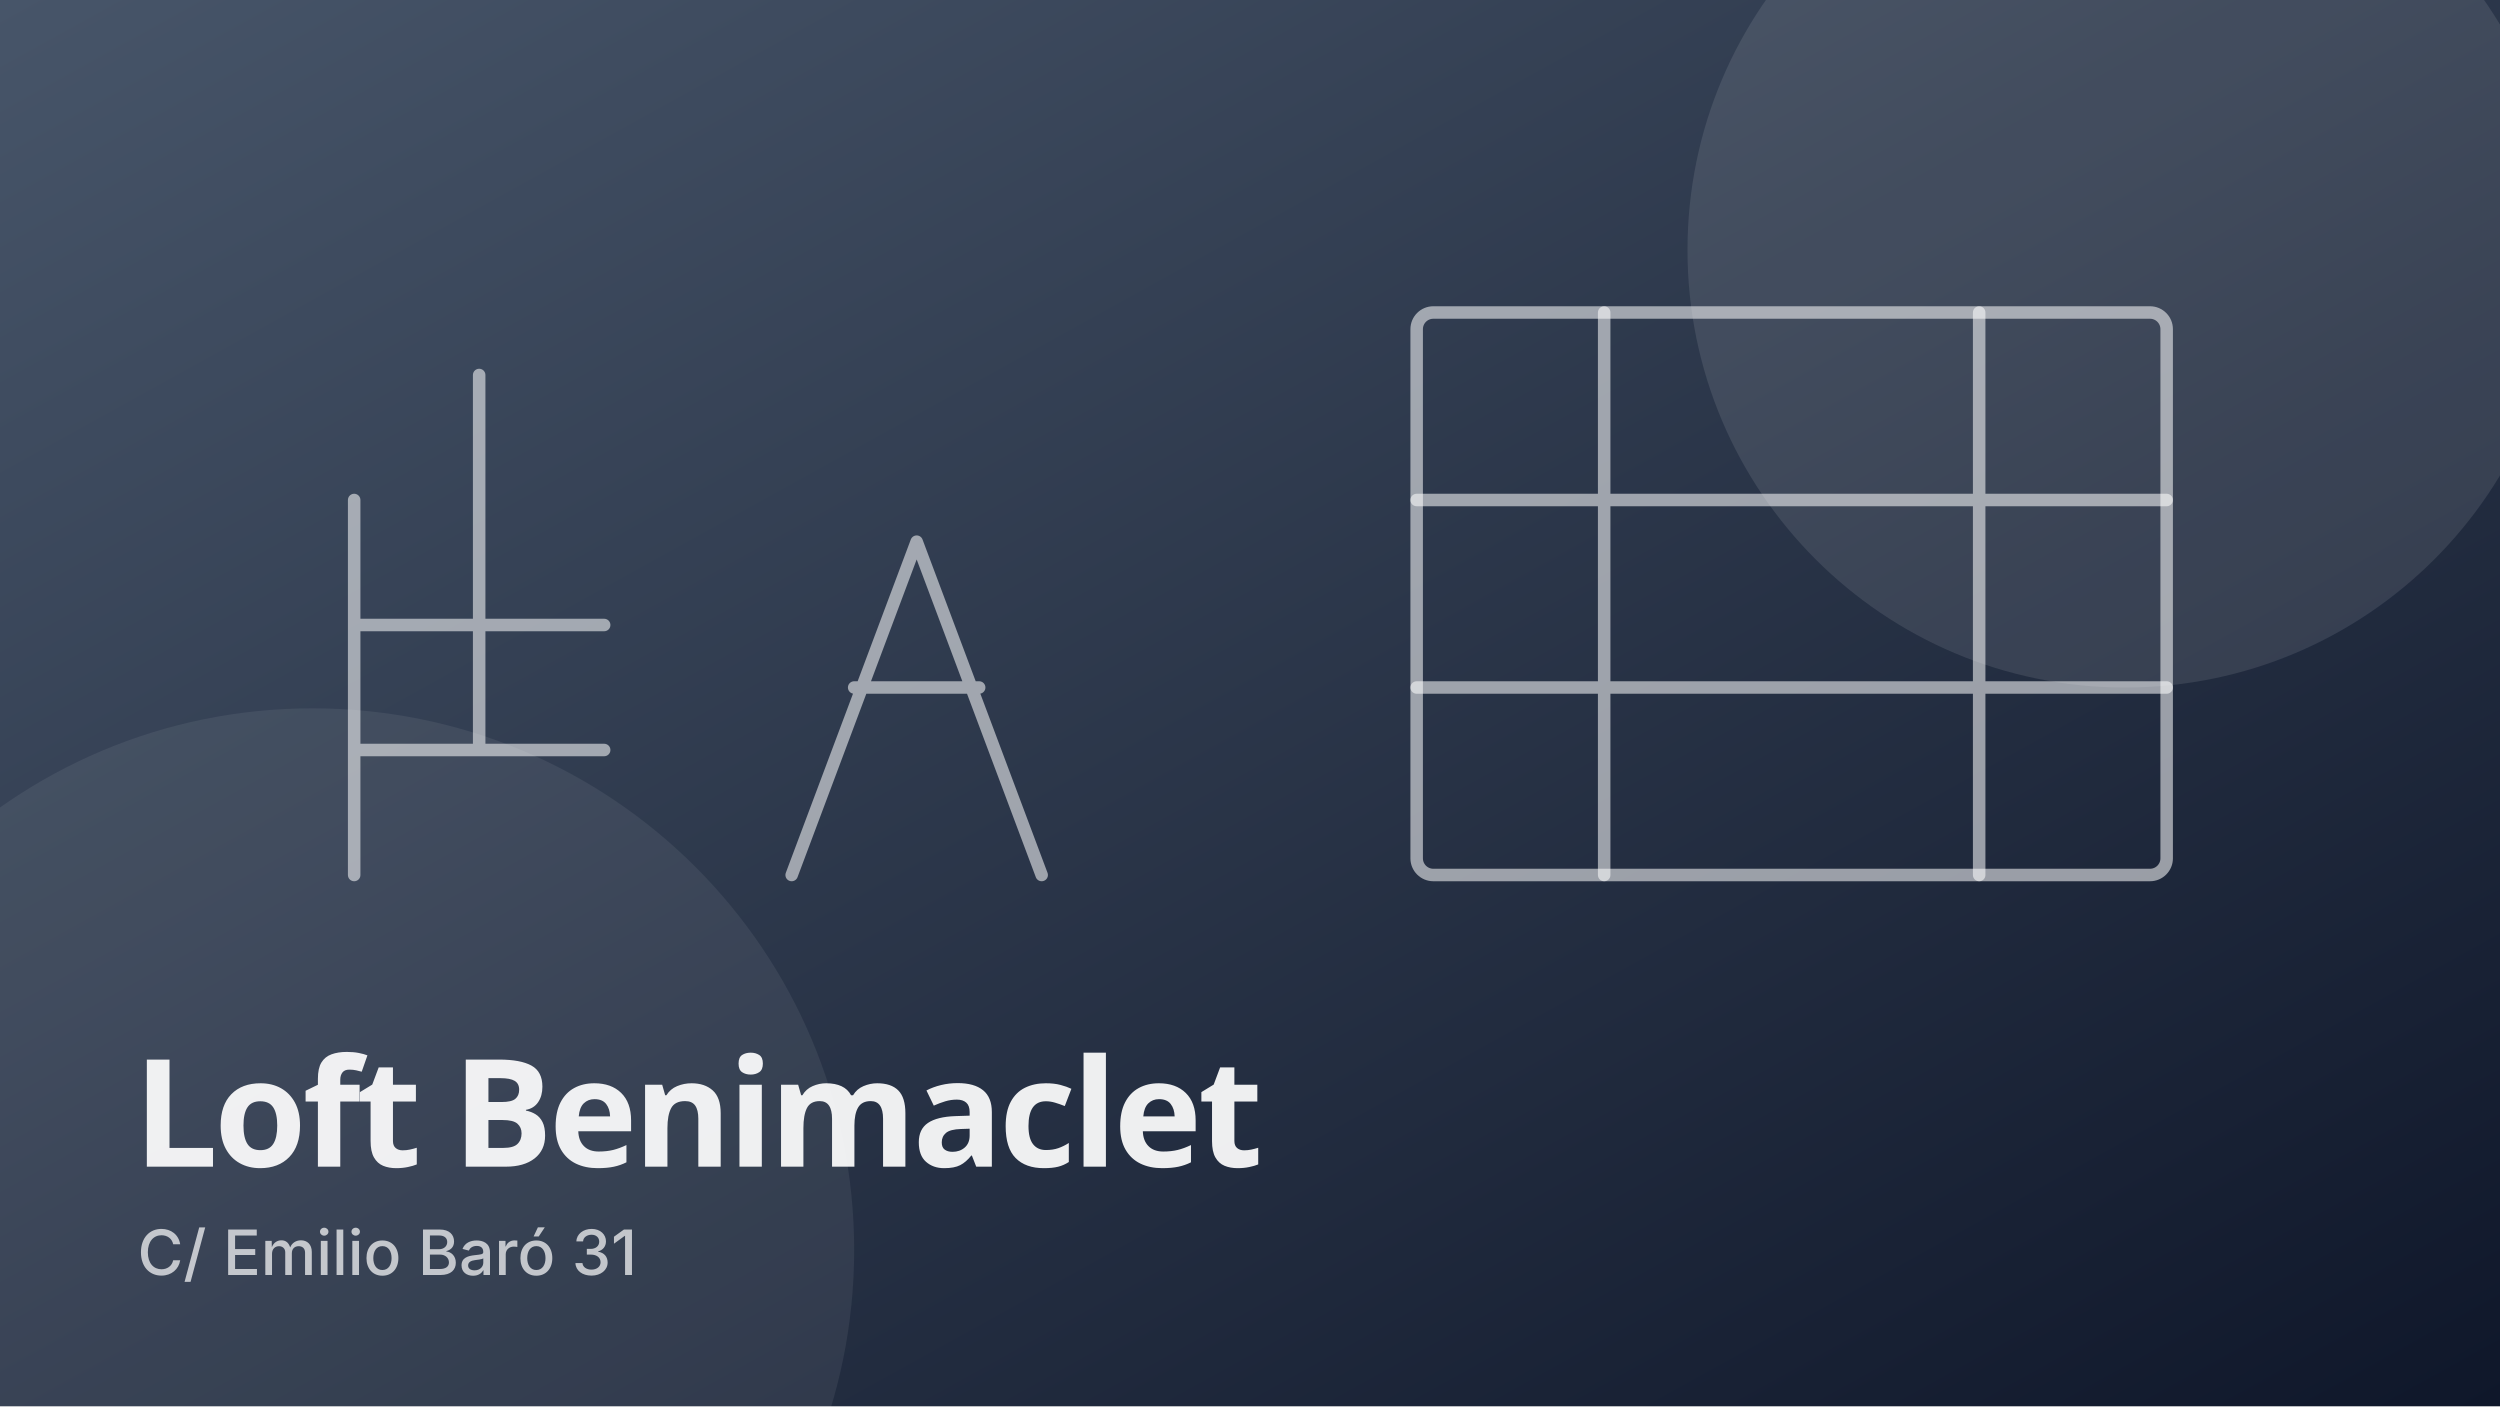
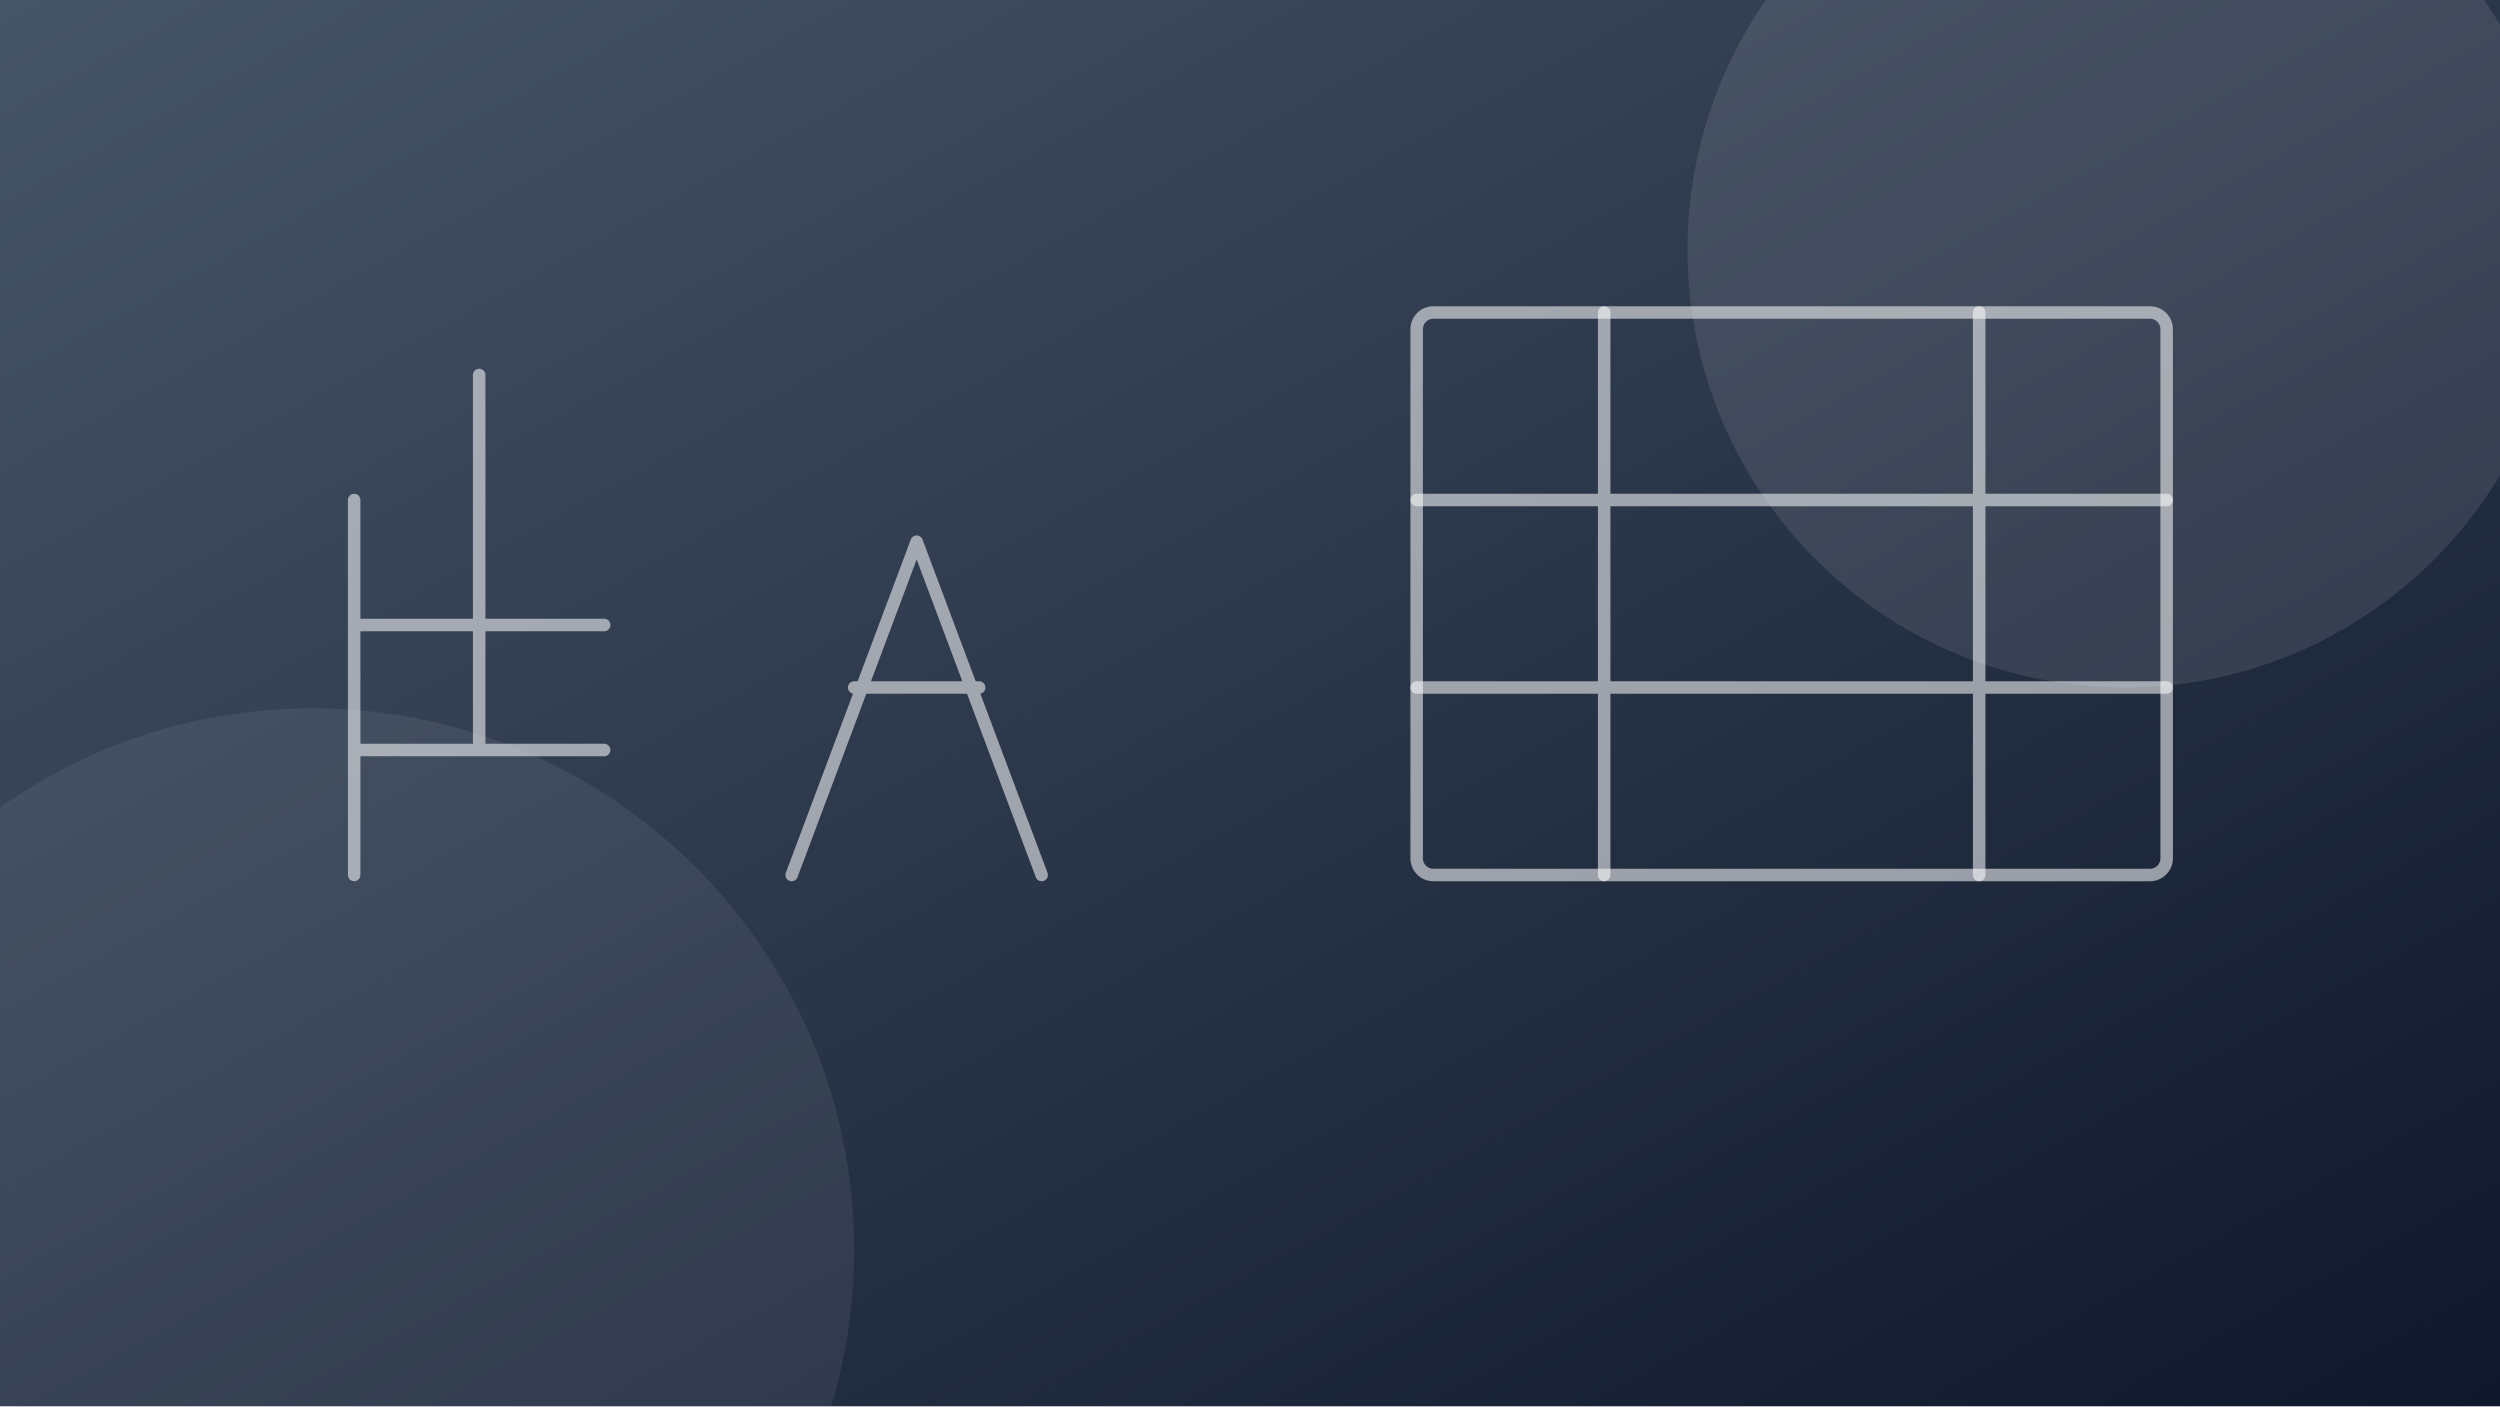
<svg xmlns="http://www.w3.org/2000/svg" viewBox="0 0 1200 675" width="1200" height="675">
  <defs>
    <linearGradient id="bg" x1="0" y1="0" x2="1" y2="1">
      <stop offset="0" stop-color="#475569" />
      <stop offset="1" stop-color="#0F172A" />
    </linearGradient>
  </defs>
  <rect width="1200" height="675" fill="url(#bg)" />
  <circle cx="1020" cy="120" r="210" fill="#FFFFFF" opacity="0.10" />
  <circle cx="150" cy="600" r="260" fill="#FFFFFF" opacity="0.07" />
  <g fill="none" stroke="#FFFFFF" stroke-opacity="0.55" stroke-width="6" stroke-linecap="round" stroke-linejoin="round">
    <rect x="680" y="150" width="360" height="270" rx="8" />
    <path d="M680 240 h360 M680 330 h360 M770 150 v270 M950 150 v270" />
    <path d="M170 420 v-180 m0 60 h120 m-120 60 h120 m-60 -180 v180" />
    <path d="M380 420 l60 -160 60 160 M410 330 h60" />
  </g>
-   <text x="64" y="560" font-family="Space Grotesk, sans-serif" font-size="72" font-weight="700" fill="#FFFFFF" fill-opacity="0.92" letter-spacing="-2">Loft Benimaclet</text>
-   <text x="66" y="612" font-family="Inter, sans-serif" font-size="30" font-weight="500" fill="#FFFFFF" fill-opacity="0.7">C/ Emilio Baró 31</text>
</svg>
